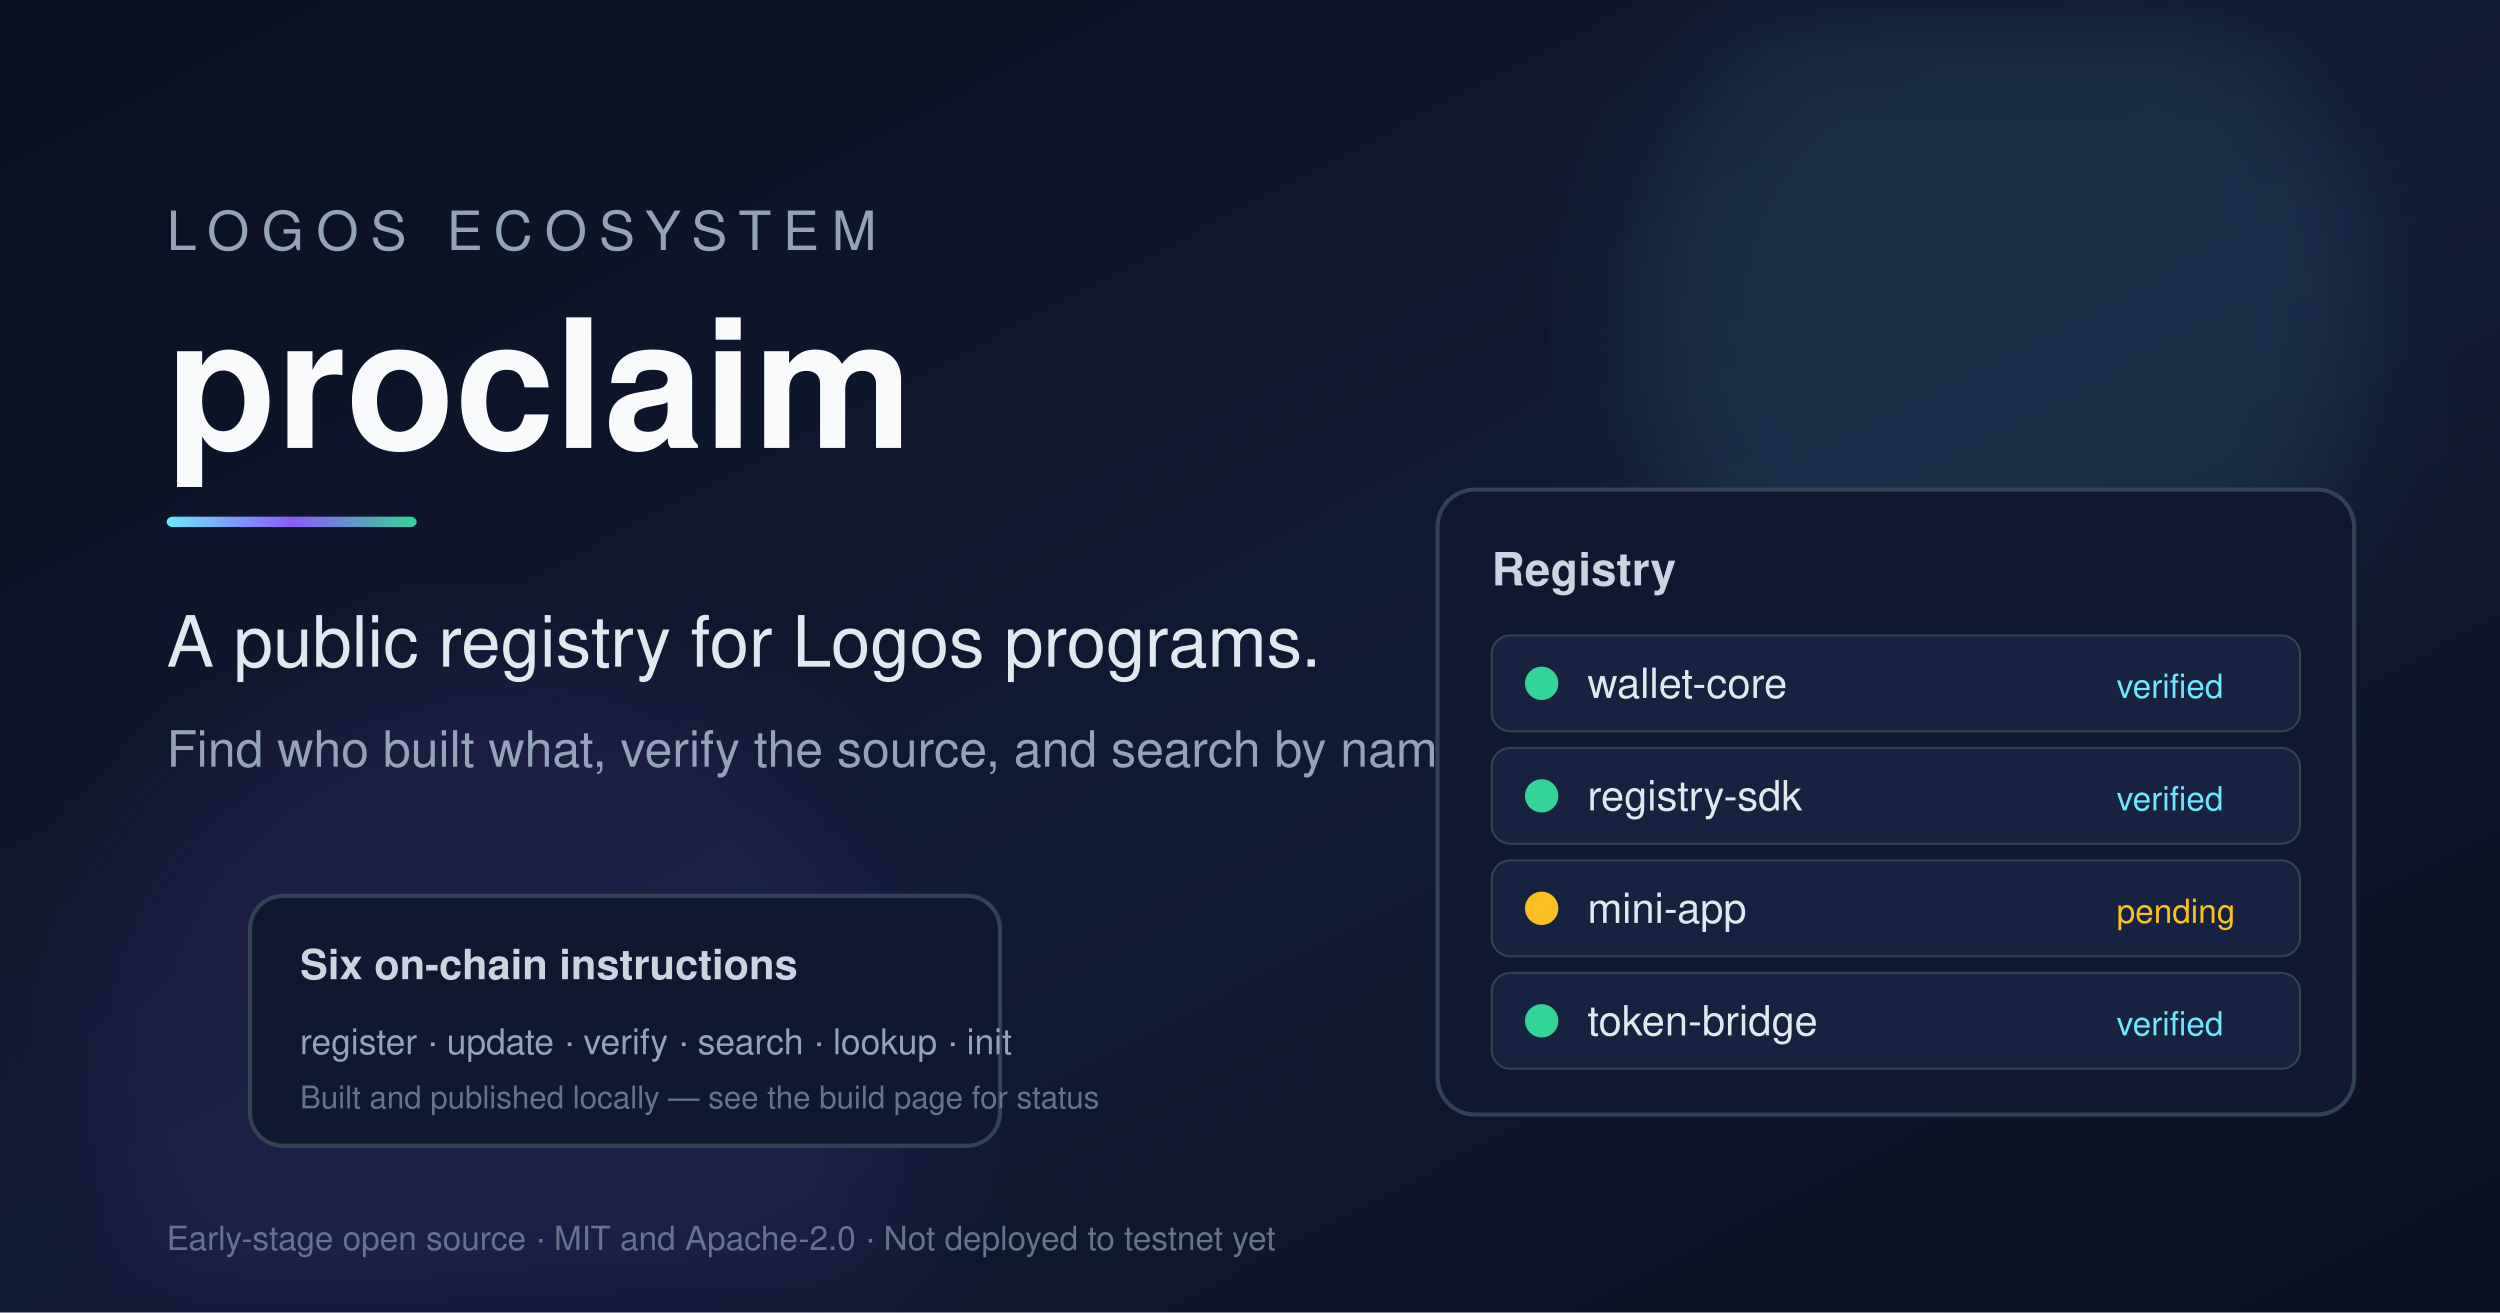
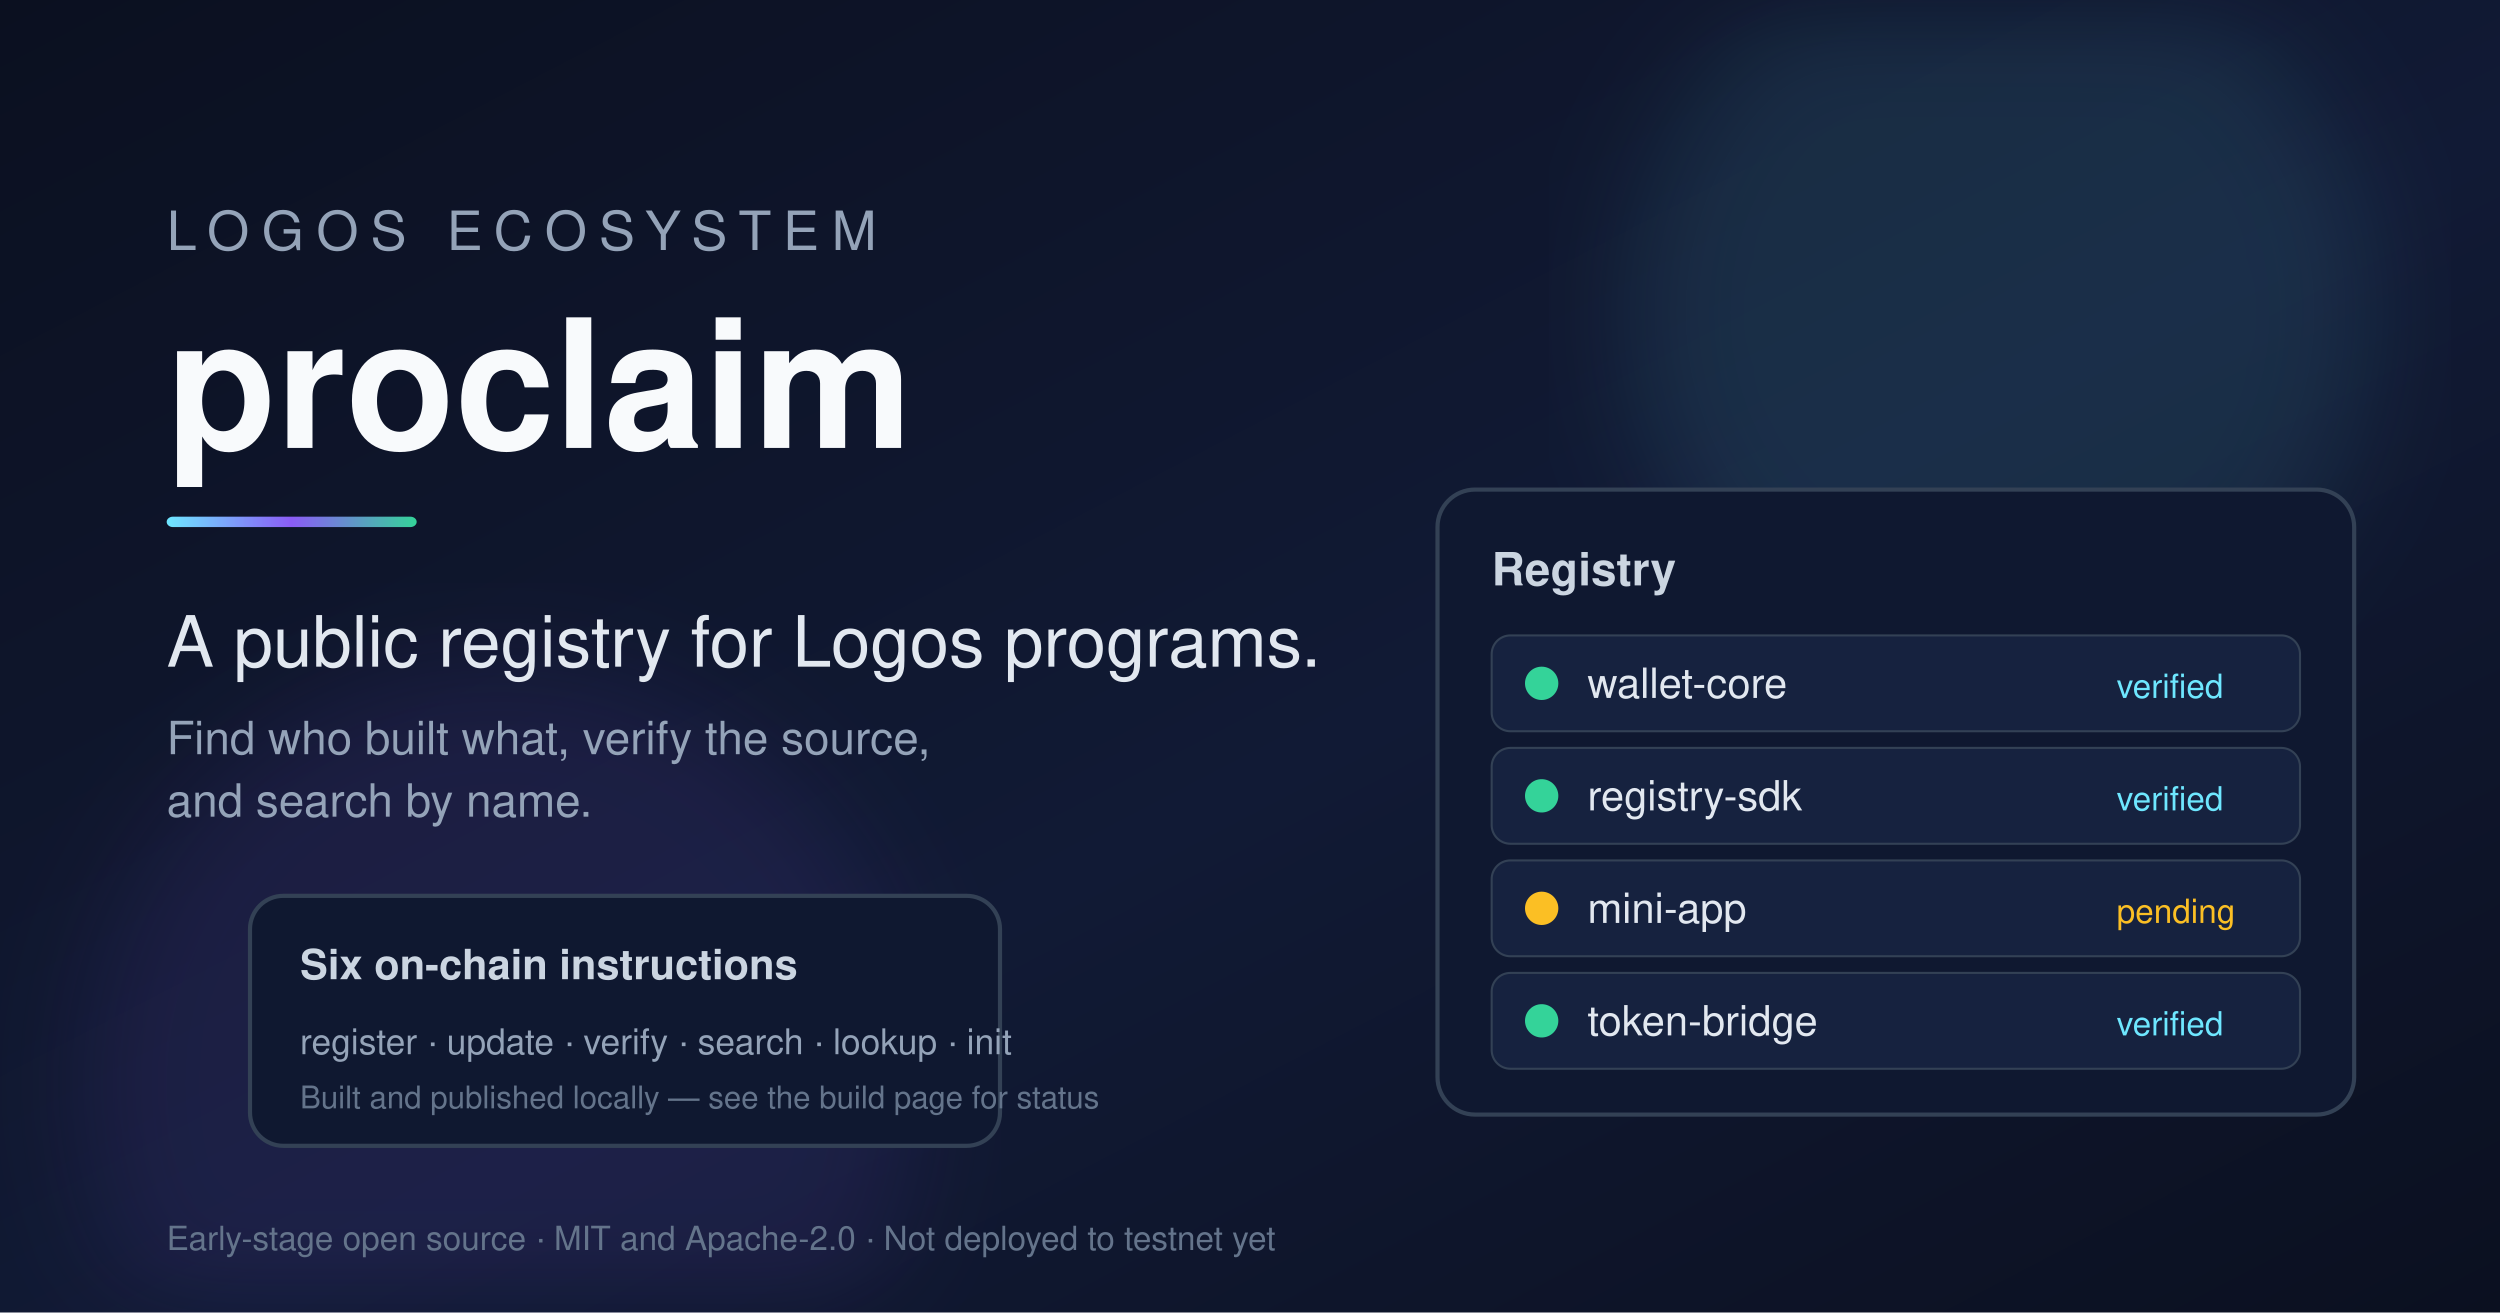
<svg xmlns="http://www.w3.org/2000/svg" viewBox="0 0 1200 630" role="img" aria-label="proclaim — a public registry for Logos programs">
  <defs>
    <linearGradient id="bg" x1="0" y1="0" x2="1" y2="1">
      <stop offset="0" stop-color="#0b1020" />
      <stop offset="0.55" stop-color="#111a35" />
      <stop offset="1" stop-color="#0b1020" />
    </linearGradient>
    <linearGradient id="glow" x1="0" y1="0" x2="1" y2="0">
      <stop offset="0" stop-color="#6ee7ff" />
      <stop offset="0.5" stop-color="#8b5cf6" />
      <stop offset="1" stop-color="#34d399" />
    </linearGradient>
    <filter id="soft">
      <feGaussianBlur stdDeviation="26" />
    </filter>
  </defs>
  <rect width="1200" height="630" fill="url(#bg)" />
  <circle cx="960" cy="150" r="180" fill="#6ee7ff" opacity="0.10" filter="url(#soft)" />
  <circle cx="240" cy="520" r="200" fill="#8b5cf6" opacity="0.10" filter="url(#soft)" />
  <text x="80" y="120" font-family="Segoe UI,Helvetica,Arial,sans-serif" font-size="26" fill="#94a3b8" letter-spacing="6">LOGOS ECOSYSTEM</text>
  <text x="80" y="215" font-family="Segoe UI,Helvetica,Arial,sans-serif" font-size="86" font-weight="700" fill="#f8fafc">proclaim</text>
  <rect x="80" y="248" width="120" height="5" rx="3" fill="url(#glow)" />
  <text x="80" y="320" font-family="Segoe UI,Helvetica,Arial,sans-serif" font-size="34" fill="#e2e8f0">A public registry for Logos programs.</text>
-   <text x="80" y="368" font-family="Segoe UI,Helvetica,Arial,sans-serif" font-size="24" fill="#94a3b8">Find who built what, verify the source, and search by name.</text>
+   <text x="80" y="362" font-family="Segoe UI,Helvetica,Arial,sans-serif" font-size="22" fill="#94a3b8">Find who built what, verify the source,</text>
+   <text x="80" y="392" font-family="Segoe UI,Helvetica,Arial,sans-serif" font-size="22" fill="#94a3b8">and search by name.</text>
  <g font-family="Segoe UI,Helvetica,Arial,sans-serif" font-size="20">
    <g transform="translate(690,235)">
      <rect width="440" height="300" rx="18" fill="#0f1830" stroke="#334155" stroke-width="2" />
      <text x="26" y="46" fill="#cbd5e1" font-size="22" font-weight="600">Registry</text>
      <g transform="translate(26,70)">
        <rect width="388" height="46" rx="9" fill="#16223f" stroke="#334155" />
        <circle cx="24" cy="23" r="8" fill="#34d399" />
        <text x="46" y="30" fill="#e2e8f0">wallet-core</text>
        <text x="300" y="30" fill="#6ee7ff" font-size="16">verified</text>
        <rect y="54" width="388" height="46" rx="9" fill="#16223f" stroke="#334155" />
        <circle cx="24" cy="77" r="8" fill="#34d399" />
        <text x="46" y="84" fill="#e2e8f0">registry-sdk</text>
        <text x="300" y="84" fill="#6ee7ff" font-size="16">verified</text>
        <rect y="108" width="388" height="46" rx="9" fill="#16223f" stroke="#334155" />
        <circle cx="24" cy="131" r="8" fill="#fbbf24" />
        <text x="46" y="138" fill="#e2e8f0">mini-app</text>
        <text x="300" y="138" fill="#fbbf24" font-size="16">pending</text>
        <rect y="162" width="388" height="46" rx="9" fill="#16223f" stroke="#334155" />
        <circle cx="24" cy="185" r="8" fill="#34d399" />
        <text x="46" y="192" fill="#e2e8f0">token-bridge</text>
        <text x="300" y="192" fill="#6ee7ff" font-size="16">verified</text>
      </g>
    </g>
    <g transform="translate(120,430)">
      <rect width="360" height="120" rx="16" fill="#0f1830" stroke="#334155" stroke-width="2" />
      <text x="24" y="40" fill="#cbd5e1" font-size="20" font-weight="600">Six on-chain instructions</text>
      <text x="24" y="76" fill="#94a3b8" font-size="17">register · update · verify · search · lookup · init</text>
      <text x="24" y="102" fill="#64748b" font-size="15">Built and published locally — see the build page for status</text>
    </g>
  </g>
  <text x="80" y="600" font-family="Segoe UI,Helvetica,Arial,sans-serif" font-size="16" fill="#64748b">Early-stage open source · MIT and Apache-2.0 · Not deployed to testnet yet</text>
</svg>
